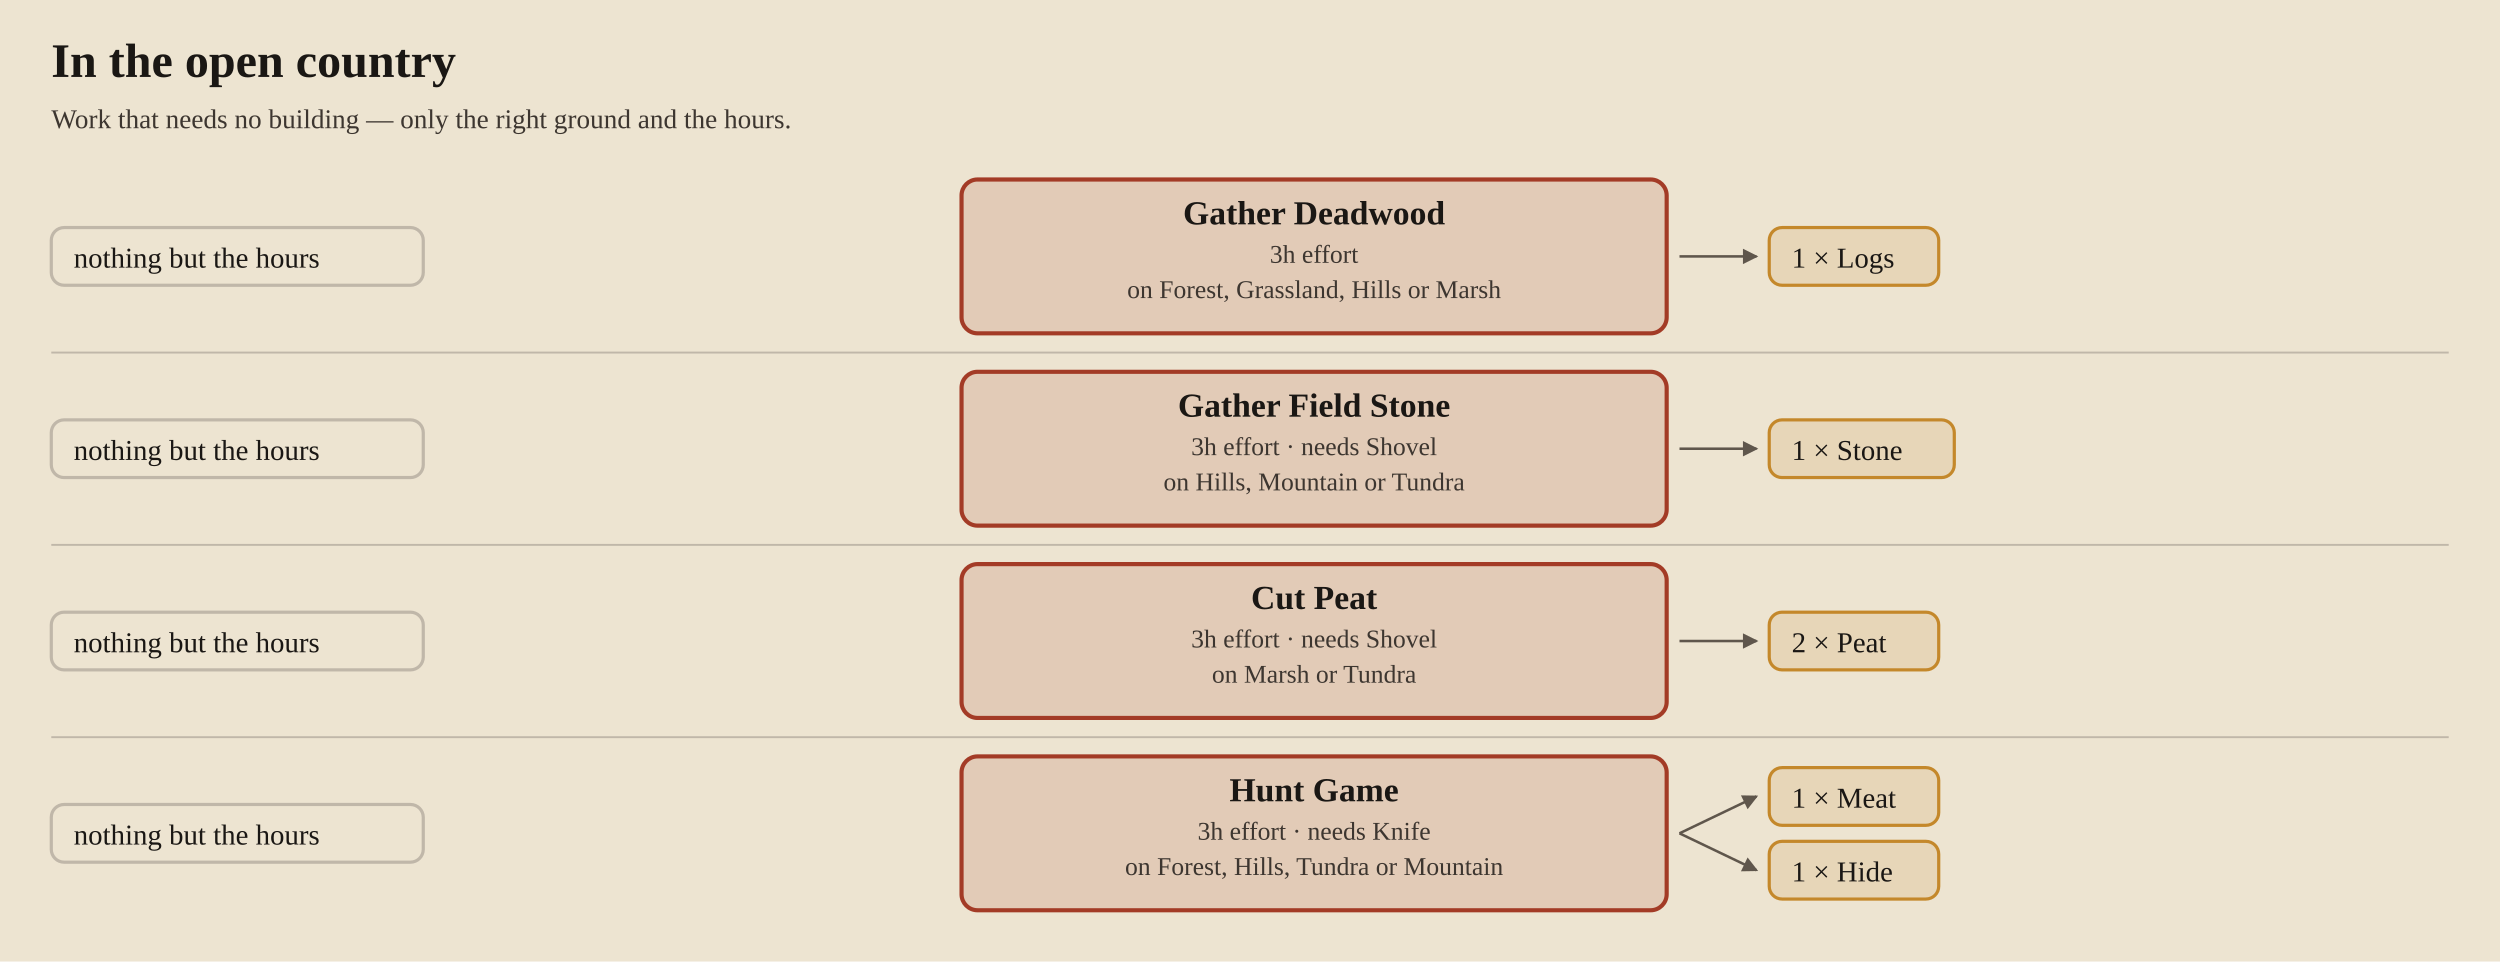
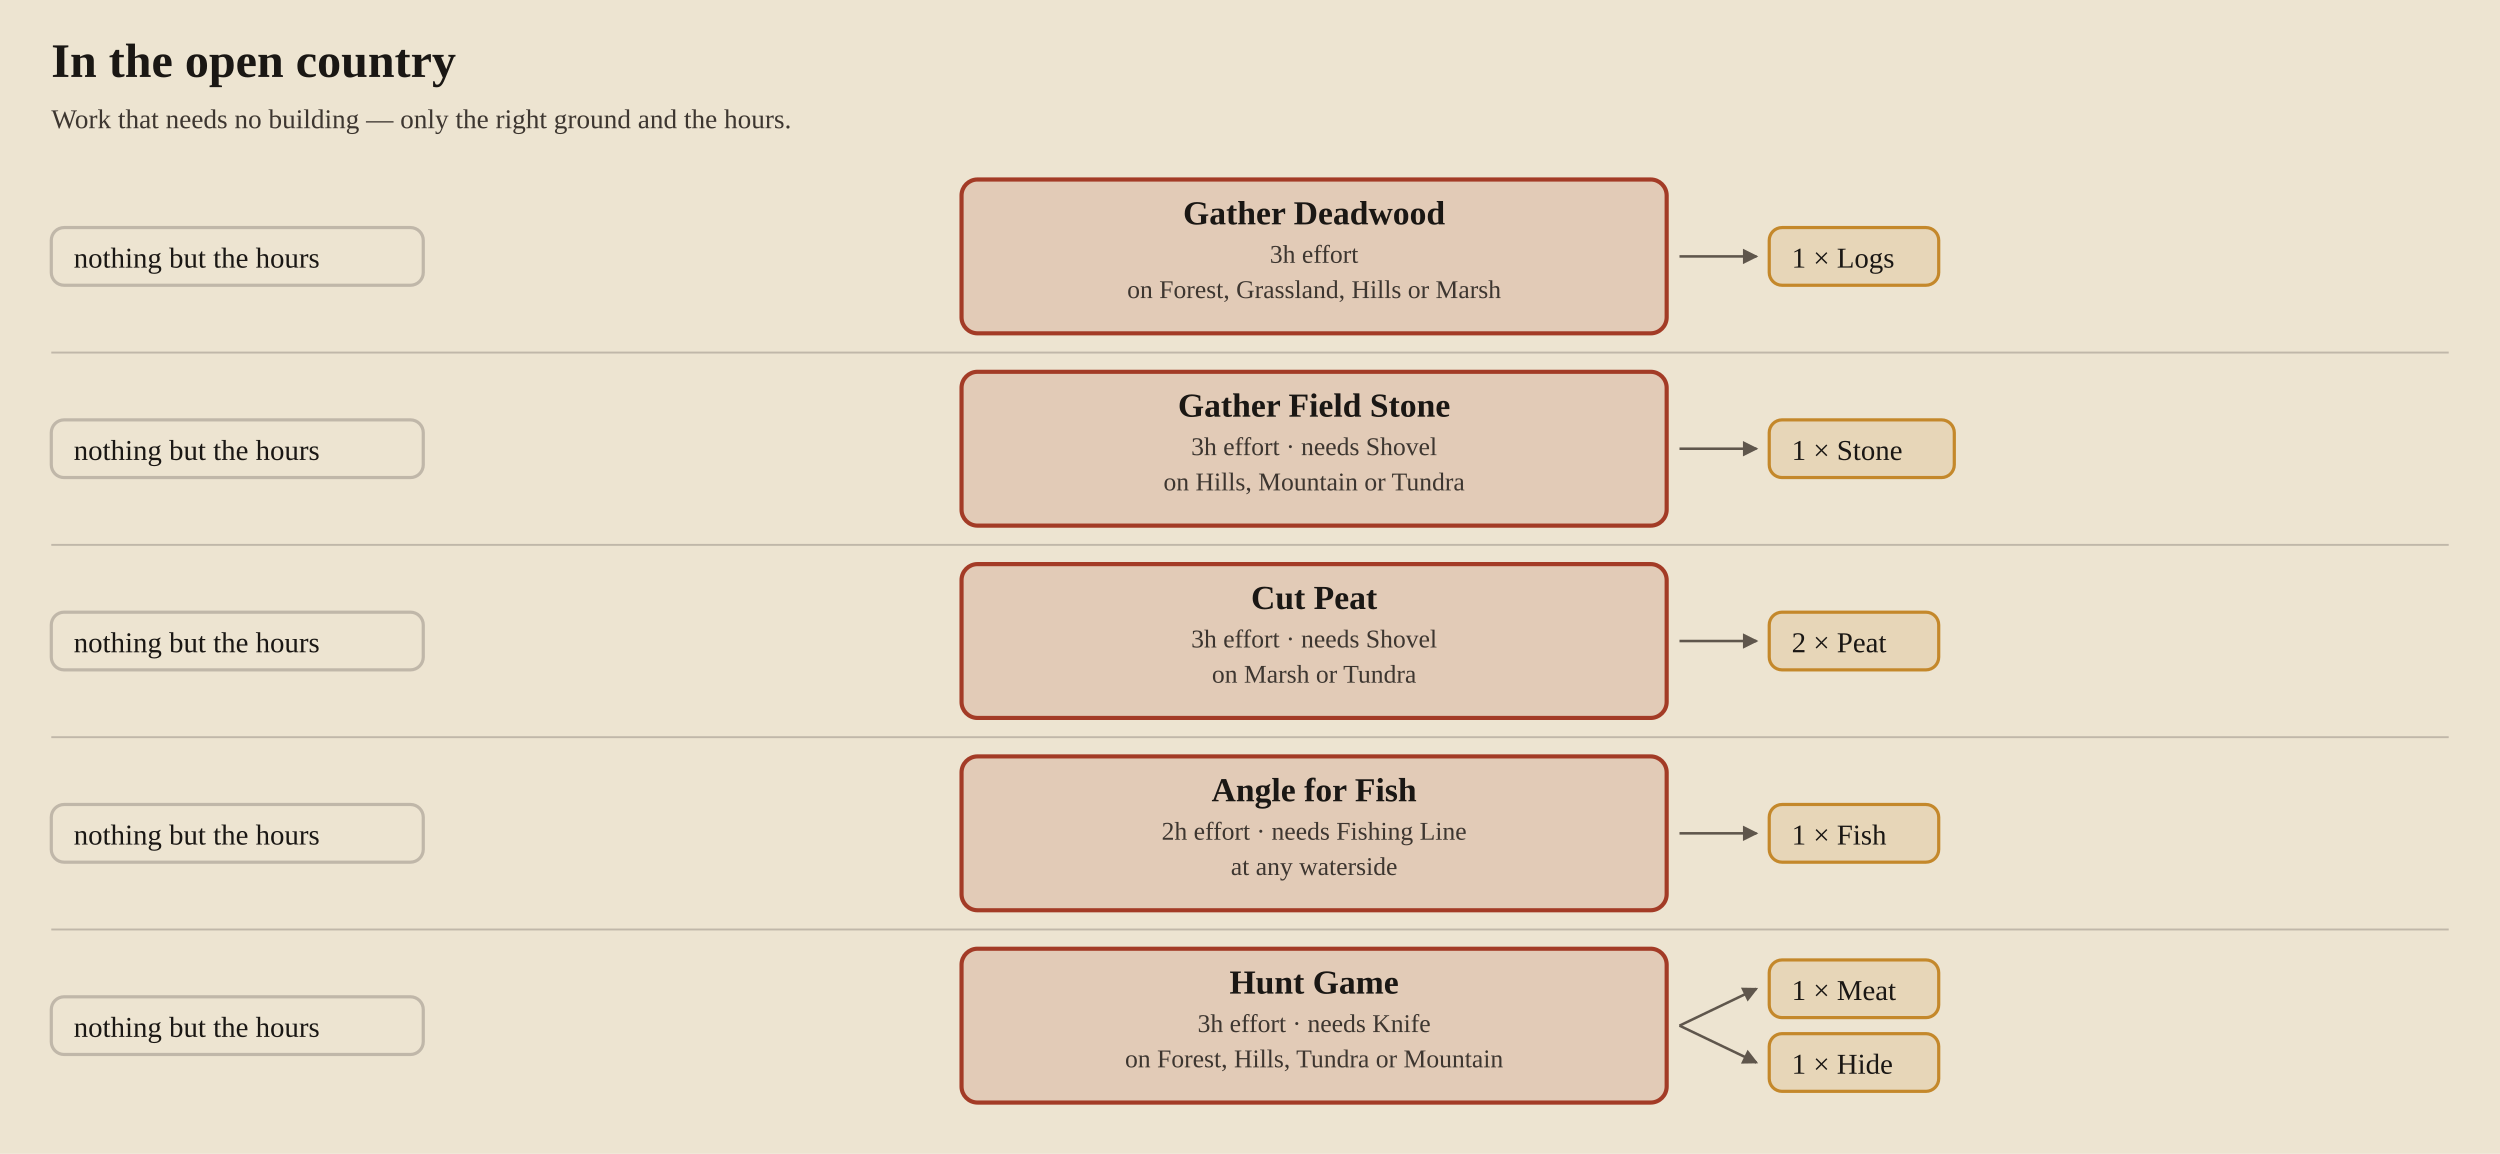
- <svg xmlns="http://www.w3.org/2000/svg" viewBox="0 0 780 300" font-family="Georgia, 'Times New Roman', serif">
+ <svg xmlns="http://www.w3.org/2000/svg" viewBox="0 0 780 360" font-family="Georgia, 'Times New Roman', serif">
  <defs>
    <marker id="f-arrow" viewBox="0 0 8 8" refX="7" refY="4" markerWidth="6" markerHeight="6" orient="auto">
      <path d="M0 0L8 4L0 8z" fill="#5F564C" />
    </marker>
  </defs>
-   <rect width="780" height="300" fill="#EDE4D1" />
+   <rect width="780" height="360" fill="#EDE4D1" />
  <text x="16" y="24" font-size="15" font-weight="bold" fill="#1A1714">In the open country</text>
  <text x="16" y="40" font-size="8.5" fill="#3D3630">Work that needs no building — only the right ground and the hours.</text>
  <g>
    <rect x="16" y="71" width="116.06" height="18" rx="4" fill="none" stroke="#C0B7A9" stroke-width="1" />
    <text x="23" y="83.5" font-size="9" fill="#1A1714">nothing but the hours</text>
  </g>
  <g class="f-token" data-kind="recipes" data-id="gather-deadwood">
    <rect x="300" y="56" width="220" height="48" rx="5" fill="#e2cbb7" stroke="#A33B26" stroke-width="1.3" />
    <text x="410" y="70" text-anchor="middle" font-size="10.5" font-weight="bold" fill="#1A1714">Gather Deadwood</text>
    <text x="410" y="82" text-anchor="middle" font-size="8" fill="#3D3630">3h effort</text>
    <text x="410" y="93" text-anchor="middle" font-size="8" fill="#3D3630">on Forest, Grassland, Hills or Marsh</text>
  </g>
  <line x1="524" y1="80" x2="548" y2="80" stroke="#5F564C" stroke-width="0.8" marker-end="url(#f-arrow)" />
  <g class="f-token" data-kind="commodities" data-id="logs">
    <rect x="552" y="71" width="52.88" height="18" rx="4" fill="#e7d6b8" stroke="#C4882B" stroke-width="1" />
    <text x="559" y="83.5" font-size="9" fill="#1A1714">1 × Logs</text>
  </g>
  <line x1="16" y1="110" x2="764" y2="110" stroke="#C0B7A9" stroke-width="0.6" />
  <g>
    <rect x="16" y="131" width="116.06" height="18" rx="4" fill="none" stroke="#C0B7A9" stroke-width="1" />
    <text x="23" y="143.5" font-size="9" fill="#1A1714">nothing but the hours</text>
  </g>
  <g class="f-token" data-kind="recipes" data-id="gather-stone">
    <rect x="300" y="116" width="220" height="48" rx="5" fill="#e2cbb7" stroke="#A33B26" stroke-width="1.3" />
    <text x="410" y="130" text-anchor="middle" font-size="10.5" font-weight="bold" fill="#1A1714">Gather Field Stone</text>
    <text x="410" y="142" text-anchor="middle" font-size="8" fill="#3D3630">3h effort · needs Shovel</text>
    <text x="410" y="153" text-anchor="middle" font-size="8" fill="#3D3630">on Hills, Mountain or Tundra</text>
  </g>
  <line x1="524" y1="140" x2="548" y2="140" stroke="#5F564C" stroke-width="0.8" marker-end="url(#f-arrow)" />
  <g class="f-token" data-kind="commodities" data-id="stone">
    <rect x="552" y="131" width="57.74" height="18" rx="4" fill="#e7d6b8" stroke="#C4882B" stroke-width="1" />
    <text x="559" y="143.5" font-size="9" fill="#1A1714">1 × Stone</text>
  </g>
  <line x1="16" y1="170" x2="764" y2="170" stroke="#C0B7A9" stroke-width="0.6" />
  <g>
    <rect x="16" y="191" width="116.06" height="18" rx="4" fill="none" stroke="#C0B7A9" stroke-width="1" />
    <text x="23" y="203.5" font-size="9" fill="#1A1714">nothing but the hours</text>
  </g>
  <g class="f-token" data-kind="recipes" data-id="cut-peat">
    <rect x="300" y="176" width="220" height="48" rx="5" fill="#e2cbb7" stroke="#A33B26" stroke-width="1.3" />
    <text x="410" y="190" text-anchor="middle" font-size="10.5" font-weight="bold" fill="#1A1714">Cut Peat</text>
    <text x="410" y="202" text-anchor="middle" font-size="8" fill="#3D3630">3h effort · needs Shovel</text>
    <text x="410" y="213" text-anchor="middle" font-size="8" fill="#3D3630">on Marsh or Tundra</text>
  </g>
  <line x1="524" y1="200" x2="548" y2="200" stroke="#5F564C" stroke-width="0.8" marker-end="url(#f-arrow)" />
  <g class="f-token" data-kind="commodities" data-id="peat">
    <rect x="552" y="191" width="52.88" height="18" rx="4" fill="#e7d6b8" stroke="#C4882B" stroke-width="1" />
    <text x="559" y="203.5" font-size="9" fill="#1A1714">2 × Peat</text>
  </g>
  <line x1="16" y1="230" x2="764" y2="230" stroke="#C0B7A9" stroke-width="0.6" />
  <g>
    <rect x="16" y="251" width="116.06" height="18" rx="4" fill="none" stroke="#C0B7A9" stroke-width="1" />
    <text x="23" y="263.5" font-size="9" fill="#1A1714">nothing but the hours</text>
  </g>
+   <g class="f-token" data-kind="recipes" data-id="angle-fish">
+     <rect x="300" y="236" width="220" height="48" rx="5" fill="#e2cbb7" stroke="#A33B26" stroke-width="1.3" />
+     <text x="410" y="250" text-anchor="middle" font-size="10.5" font-weight="bold" fill="#1A1714">Angle for Fish</text>
+     <text x="410" y="262" text-anchor="middle" font-size="8" fill="#3D3630">2h effort · needs Fishing Line</text>
+     <text x="410" y="273" text-anchor="middle" font-size="8" fill="#3D3630">at any waterside</text>
+   </g>
+   <line x1="524" y1="260" x2="548" y2="260" stroke="#5F564C" stroke-width="0.8" marker-end="url(#f-arrow)" />
+   <g class="f-token" data-kind="commodities" data-id="fish">
+     <rect x="552" y="251" width="52.88" height="18" rx="4" fill="#e7d6b8" stroke="#C4882B" stroke-width="1" />
+     <text x="559" y="263.5" font-size="9" fill="#1A1714">1 × Fish</text>
+   </g>
+   <line x1="16" y1="290" x2="764" y2="290" stroke="#C0B7A9" stroke-width="0.6" />
+   <g>
+     <rect x="16" y="311" width="116.06" height="18" rx="4" fill="none" stroke="#C0B7A9" stroke-width="1" />
+     <text x="23" y="323.5" font-size="9" fill="#1A1714">nothing but the hours</text>
+   </g>
  <g class="f-token" data-kind="recipes" data-id="hunt-game">
-     <rect x="300" y="236" width="220" height="48" rx="5" fill="#e2cbb7" stroke="#A33B26" stroke-width="1.3" />
-     <text x="410" y="250" text-anchor="middle" font-size="10.5" font-weight="bold" fill="#1A1714">Hunt Game</text>
-     <text x="410" y="262" text-anchor="middle" font-size="8" fill="#3D3630">3h effort · needs Knife</text>
-     <text x="410" y="273" text-anchor="middle" font-size="8" fill="#3D3630">on Forest, Hills, Tundra or Mountain</text>
+     <rect x="300" y="296" width="220" height="48" rx="5" fill="#e2cbb7" stroke="#A33B26" stroke-width="1.3" />
+     <text x="410" y="310" text-anchor="middle" font-size="10.5" font-weight="bold" fill="#1A1714">Hunt Game</text>
+     <text x="410" y="322" text-anchor="middle" font-size="8" fill="#3D3630">3h effort · needs Knife</text>
+     <text x="410" y="333" text-anchor="middle" font-size="8" fill="#3D3630">on Forest, Hills, Tundra or Mountain</text>
  </g>
-   <line x1="524" y1="260" x2="548" y2="248.5" stroke="#5F564C" stroke-width="0.8" marker-end="url(#f-arrow)" />
+   <line x1="524" y1="320" x2="548" y2="308.5" stroke="#5F564C" stroke-width="0.8" marker-end="url(#f-arrow)" />
  <g class="f-token" data-kind="commodities" data-id="meat">
-     <rect x="552" y="239.5" width="52.88" height="18" rx="4" fill="#e7d6b8" stroke="#C4882B" stroke-width="1" />
-     <text x="559" y="252" font-size="9" fill="#1A1714">1 × Meat</text>
+     <rect x="552" y="299.5" width="52.88" height="18" rx="4" fill="#e7d6b8" stroke="#C4882B" stroke-width="1" />
+     <text x="559" y="312" font-size="9" fill="#1A1714">1 × Meat</text>
  </g>
-   <line x1="524" y1="260" x2="548" y2="271.5" stroke="#5F564C" stroke-width="0.8" marker-end="url(#f-arrow)" />
+   <line x1="524" y1="320" x2="548" y2="331.5" stroke="#5F564C" stroke-width="0.8" marker-end="url(#f-arrow)" />
  <g class="f-token" data-kind="commodities" data-id="hide">
-     <rect x="552" y="262.5" width="52.88" height="18" rx="4" fill="#e7d6b8" stroke="#C4882B" stroke-width="1" />
-     <text x="559" y="275" font-size="9" fill="#1A1714">1 × Hide</text>
+     <rect x="552" y="322.5" width="52.88" height="18" rx="4" fill="#e7d6b8" stroke="#C4882B" stroke-width="1" />
+     <text x="559" y="335" font-size="9" fill="#1A1714">1 × Hide</text>
  </g>
</svg>
